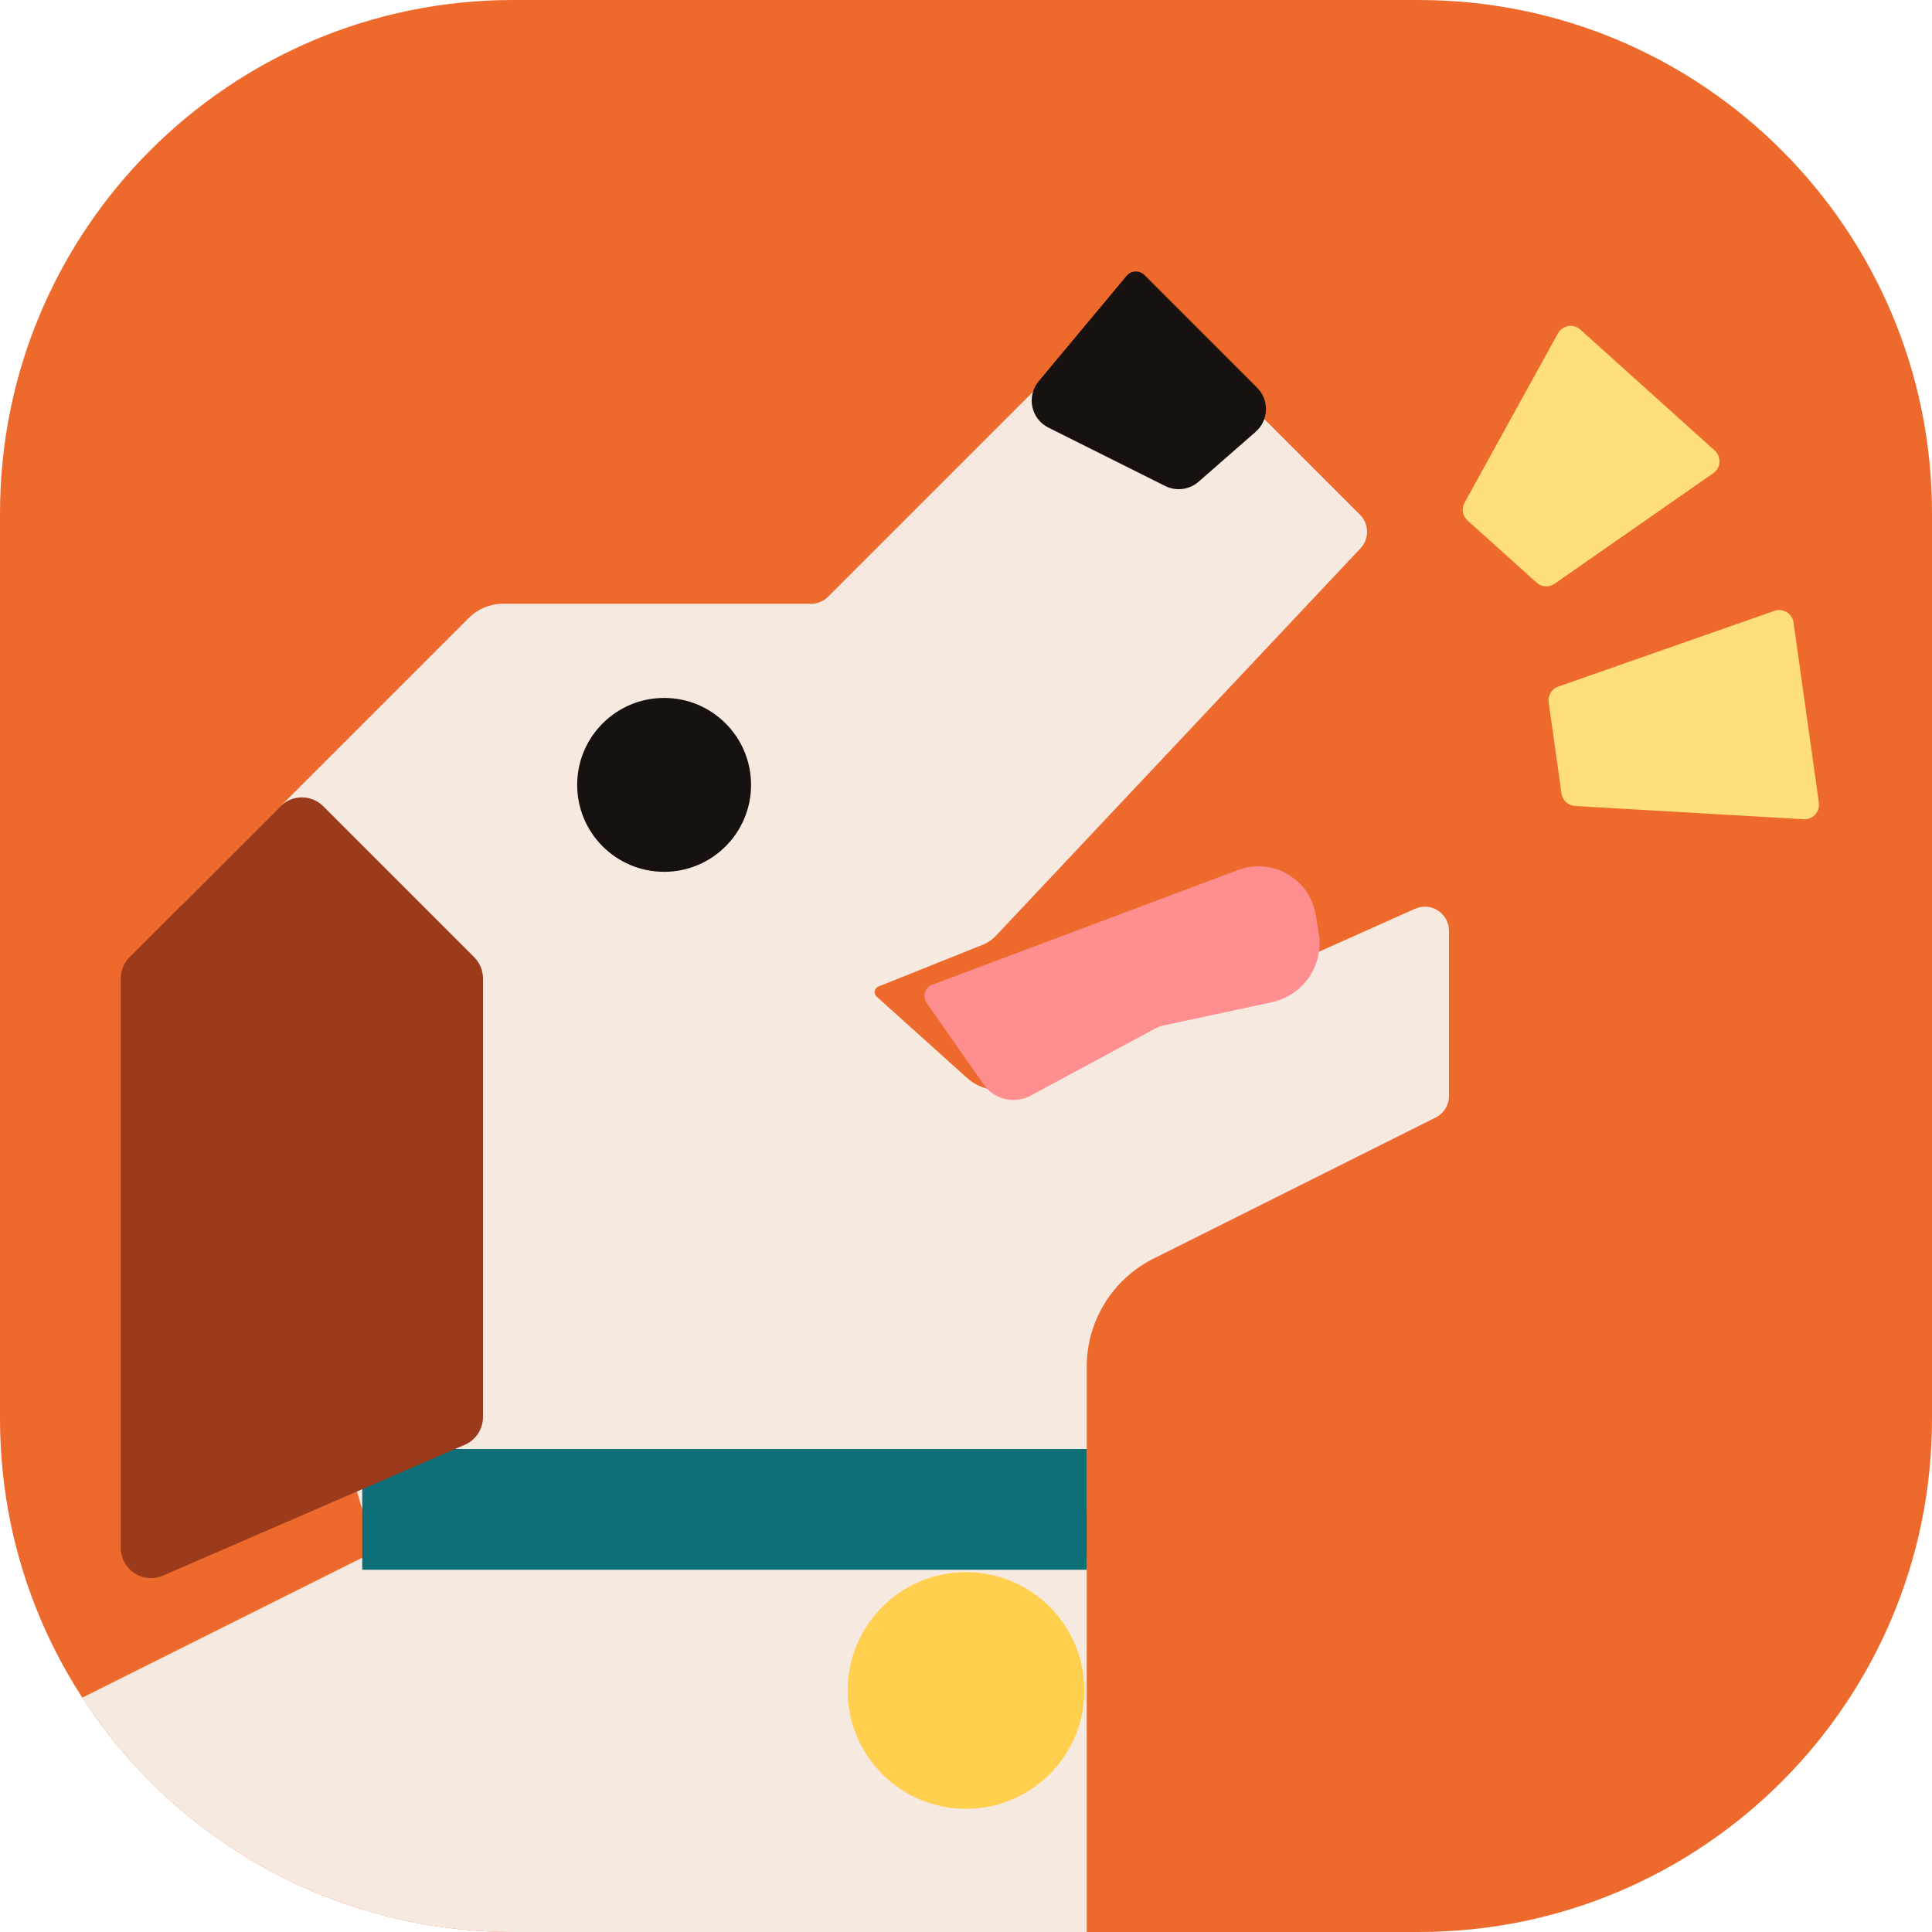
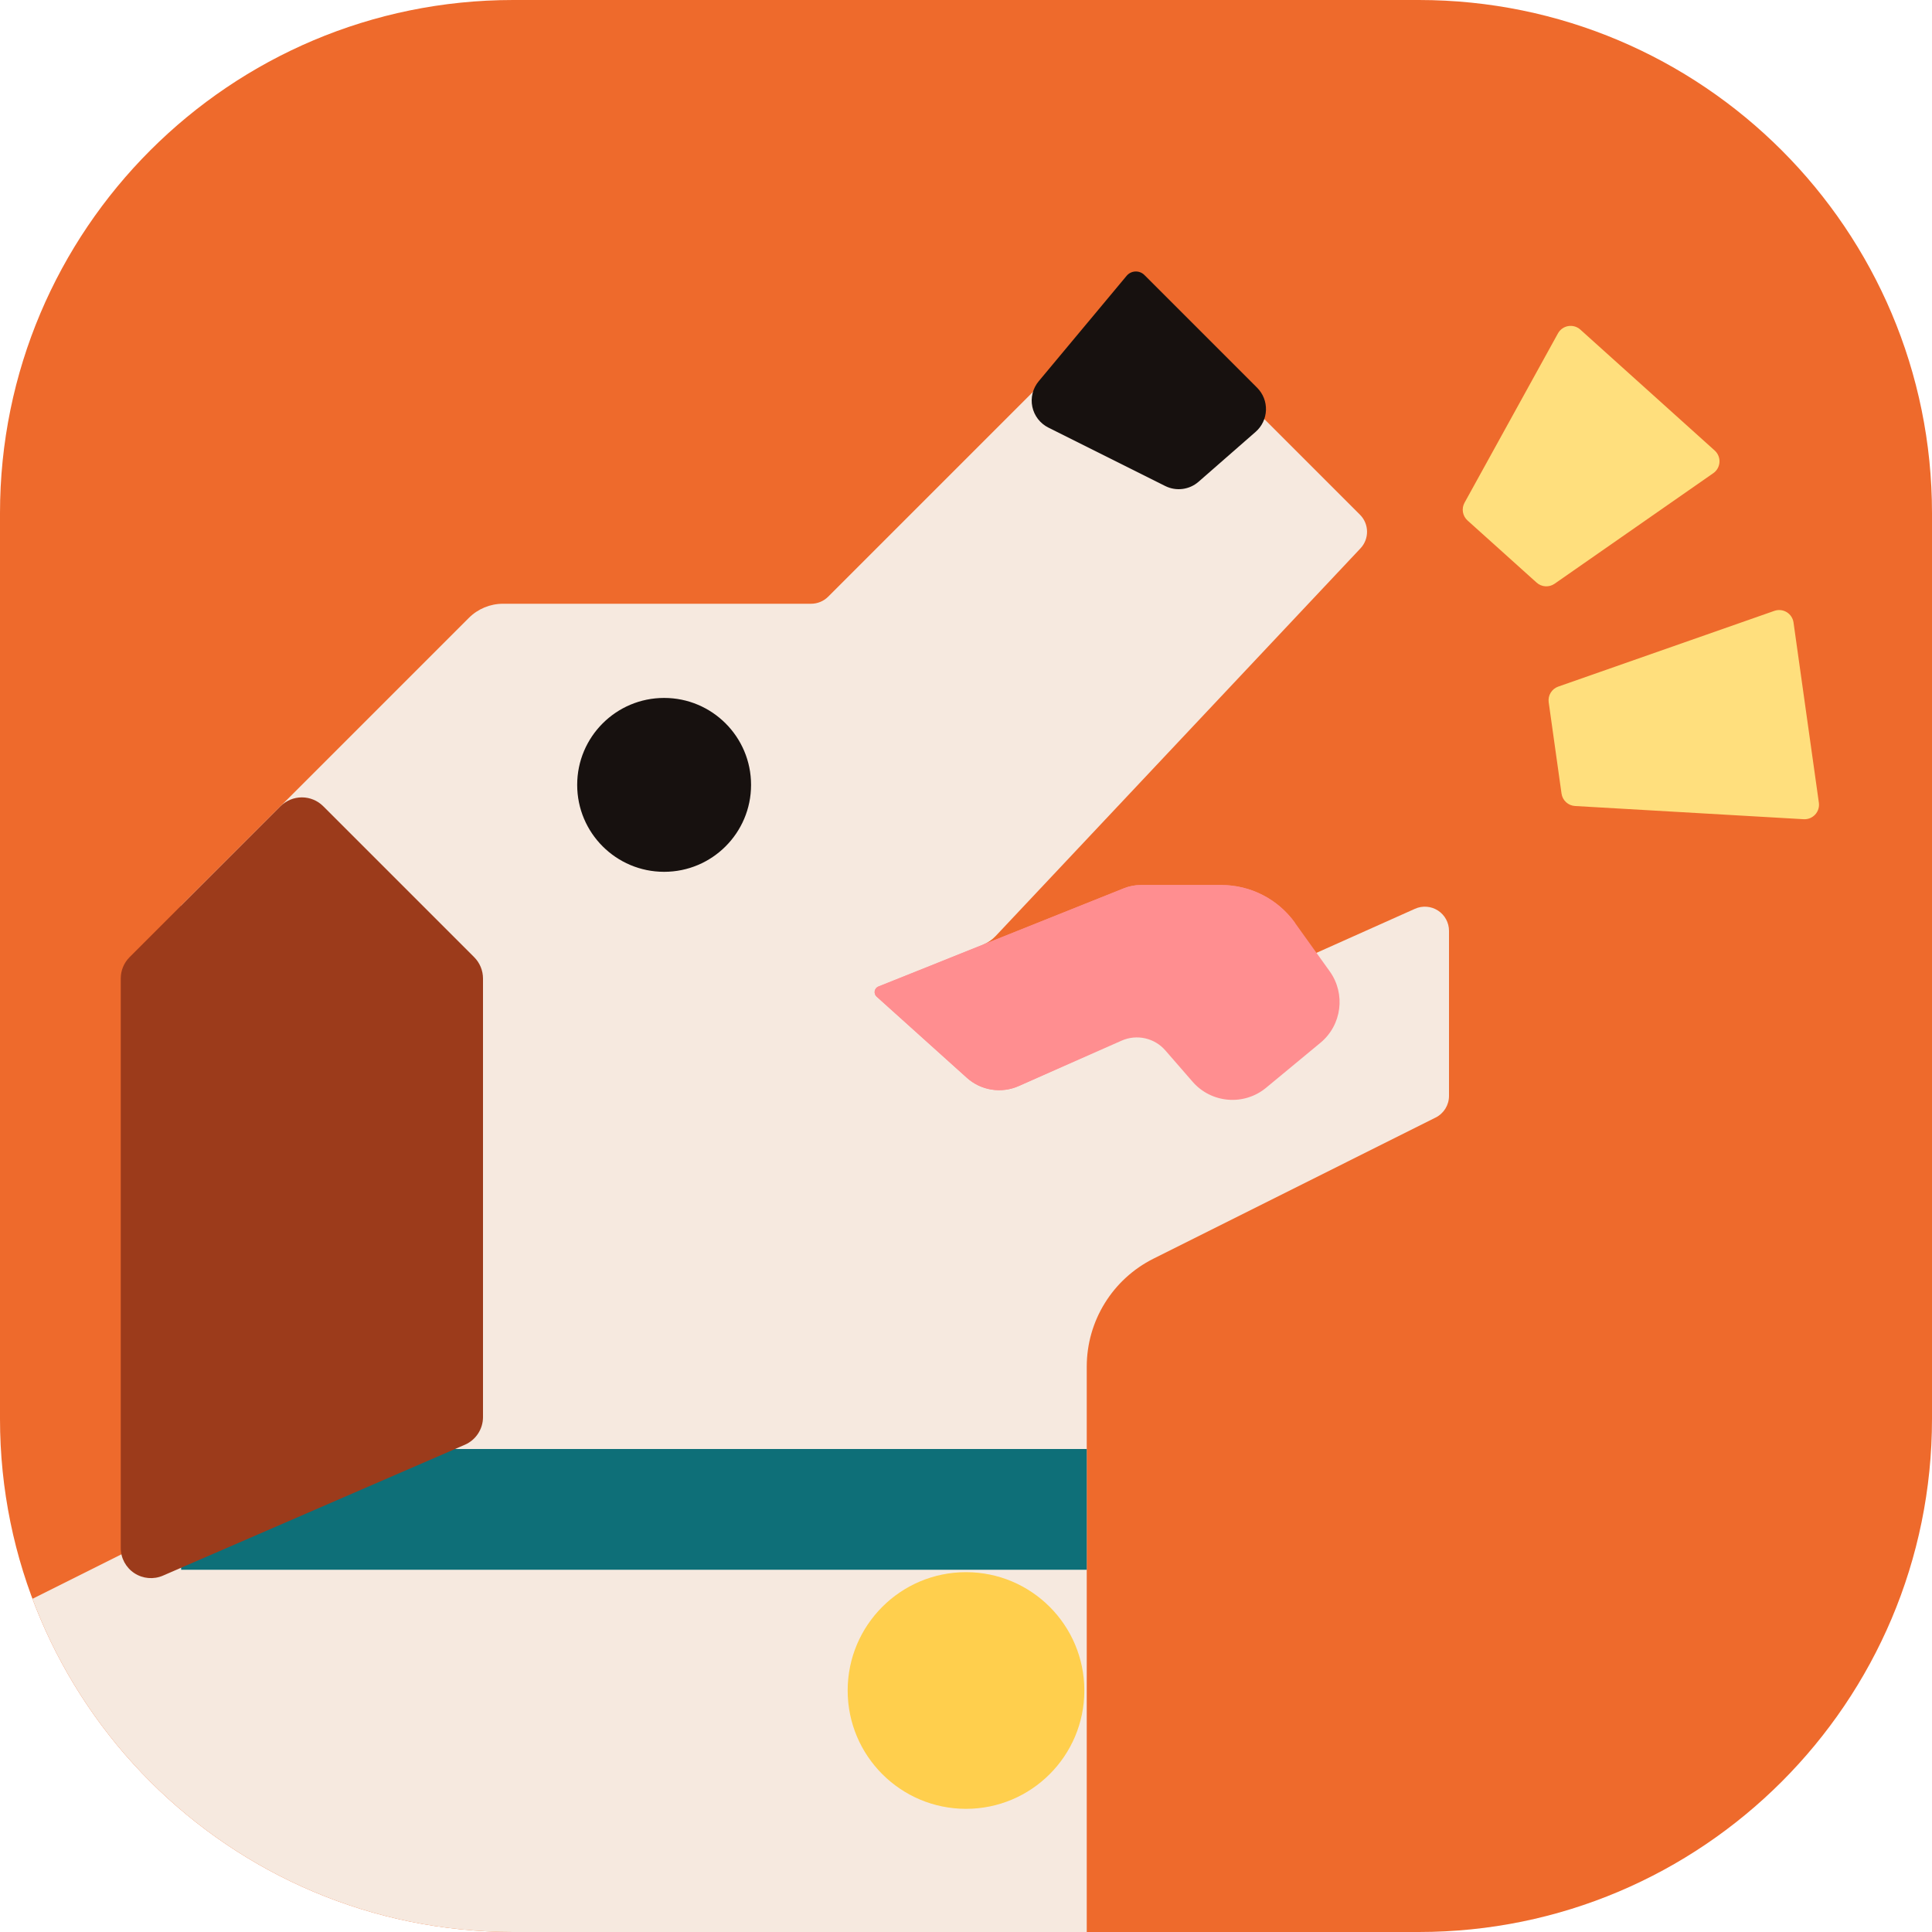
<svg xmlns="http://www.w3.org/2000/svg" viewBox="0 0 256 256">
  <defs>
    <clipPath id="t">
      <path d="M68 0H188A68 68 0 0 1 256 68V188A68 68 0 0 1 188 256H68A68 68 0 0 1 0 188V68A68 68 0 0 1 68 0Z" />
    </clipPath>
-     <clipPath id="h">
-       <path d="M62.13 81.87A6.4 6.4 0 0 1 66.65 80L107.47 80A3.2 3.2 0 0 0 109.74 79.06L148.14 40.66A3.2 3.2 0 0 1 152.66 40.66L180.2 68.2A3.2 3.2 0 0 1 180.27 72.66L131.93 124.03A4.8 4.8 0 0 1 130.21 125.19L116.39 130.72A0.8 0.8 0 0 0 116.16 132.06L128.11 142.81A6.4 6.4 0 0 0 135 143.9L187.49 120.42A3.2 3.2 0 0 1 192 123.34L192 145.22A3.2 3.2 0 0 1 190.23 148.08L152.84 166.78A16 16 0 0 0 144 181.09L144 200L48 200L24 120Z" />
-     </clipPath>
-     <clipPath id="b">
-       <path d="M0 256L0 230.4L47.66 206.57A1.6 1.6 0 0 1 48.38 206.4L144 206.4L144 256Z" />
-     </clipPath>
  </defs>
  <path fill="#ee6a2c" fill-rule="evenodd" d="M68 0H188A68 68 0 0 1 256 68V188A68 68 0 0 1 188 256H68A68 68 0 0 1 0 188V68A68 68 0 0 1 68 0Z" />
  <g clip-path="url(#t)">
-     <path fill="#f6e9df" fill-rule="evenodd" d="M0 256L0 230.4L47.66 206.57A1.6 1.6 0 0 1 48.38 206.4L144 206.4L144 256Z" />
+     <path fill="#f6e9df" fill-rule="evenodd" d="M0 256L0 214L40 194L144 200L144 256Z" />
+     <path fill="#ff8e90" d="M112 130L130 120L130.21 125.19L148.93 117.7A6 6 0 0 1 151.16 117.27L161.84 117.27A12 12 0 0 1 171.59 122.28L168 138L155 146L122 144Z" />
    <path fill="#f6e9df" fill-rule="evenodd" d="M62.13 81.87A6.4 6.4 0 0 1 66.65 80L107.47 80A3.2 3.2 0 0 0 109.74 79.06L148.14 40.66A3.2 3.2 0 0 1 152.66 40.66L180.2 68.2A3.2 3.2 0 0 1 180.27 72.66L131.93 124.03A4.8 4.8 0 0 1 130.21 125.19L116.39 130.72A0.8 0.8 0 0 0 116.16 132.06L128.11 142.81A6.4 6.4 0 0 0 135 143.9L187.49 120.42A3.2 3.2 0 0 1 192 123.34L192 145.22A3.2 3.2 0 0 1 190.23 148.08L152.84 166.78A16 16 0 0 0 144 181.09L144 200L48 200L24 120Z" />
-     <path fill="#ff8e90" fill-rule="evenodd" d="M122.78 132.89A1.6 1.6 0 0 1 123.53 130.48L164.05 115.28A7.69 7.69 0 0 1 174.34 121.22L174.74 123.66A8 8 0 0 1 168.53 132.8L154.27 135.86A4.8 4.8 0 0 0 153 136.32L136.56 145.18A4.8 4.8 0 0 1 130.35 143.7Z" />
-     <path fill="#0e6f78" fill-rule="evenodd" d="M48 192L144 192L144 208L48 208Z" />
+     <path fill="#ff8e90" fill-rule="evenodd" d="M116.39 130.72L148.93 117.7A6 6 0 0 1 151.16 117.27L161.84 117.27A12 12 0 0 1 171.59 122.28L176.19 128.7A7 7 0 0 1 174.97 138.17L167.77 144.13A7 7 0 0 1 158.02 143.33L154.42 139.19A5 5 0 0 0 148.62 137.89L135 143.9A6.4 6.4 0 0 1 128.11 142.81L116.16 132.06A0.8 0.8 0 0 1 116.39 130.72Z" />
+     <path fill="#0e6f78" fill-rule="evenodd" d="M24 192L144 192L144 208L24 208Z" />
    <path fill="#9c3b1b" fill-rule="evenodd" d="M37.17 106.83A4 4 0 0 1 42.83 106.83L62.83 126.83A4 4 0 0 1 64 129.66L64 187.77A4 4 0 0 1 61.59 191.44L21.59 208.78A4 4 0 0 1 16 205.11L16 129.66A4 4 0 0 1 17.17 126.83Z" />
    <path fill="#ffcf4d" fill-rule="evenodd" d="M112.32 224a15.68 15.68 0 1 0 31.36 0a15.68 15.68 0 1 0 -31.36 0Z" />
    <path fill="#17110f" fill-rule="evenodd" d="M149.28 36.55A1.6 1.6 0 0 1 151.64 36.44L166.58 51.38A4 4 0 0 1 166.38 57.22L158.82 63.83A4 4 0 0 1 154.4 64.4L138.92 56.66A4 4 0 0 1 137.63 50.52Z" />
    <path fill="#17110f" fill-rule="evenodd" d="M76.48 104a11.52 11.52 0 1 0 23.04 0a11.52 11.52 0 1 0 -23.04 0Z" />
    <path fill="#ffdf7d" fill-rule="evenodd" d="M194.46 68.97A1.92 1.92 0 0 1 194.06 66.61L206.44 44.17A1.92 1.92 0 0 1 209.4 43.67L227.21 59.7A1.92 1.92 0 0 1 227.02 62.7L205.99 77.35A1.92 1.92 0 0 1 203.61 77.2Z" />
    <path fill="#ffdf7d" fill-rule="evenodd" d="M205.21 93.05A1.92 1.92 0 0 1 206.47 90.98L235.12 80.94A1.92 1.92 0 0 1 237.65 82.48L241.01 106.37A1.92 1.92 0 0 1 239 108.55L208.7 106.8A1.92 1.92 0 0 1 206.91 105.15Z" />
  </g>
</svg>
